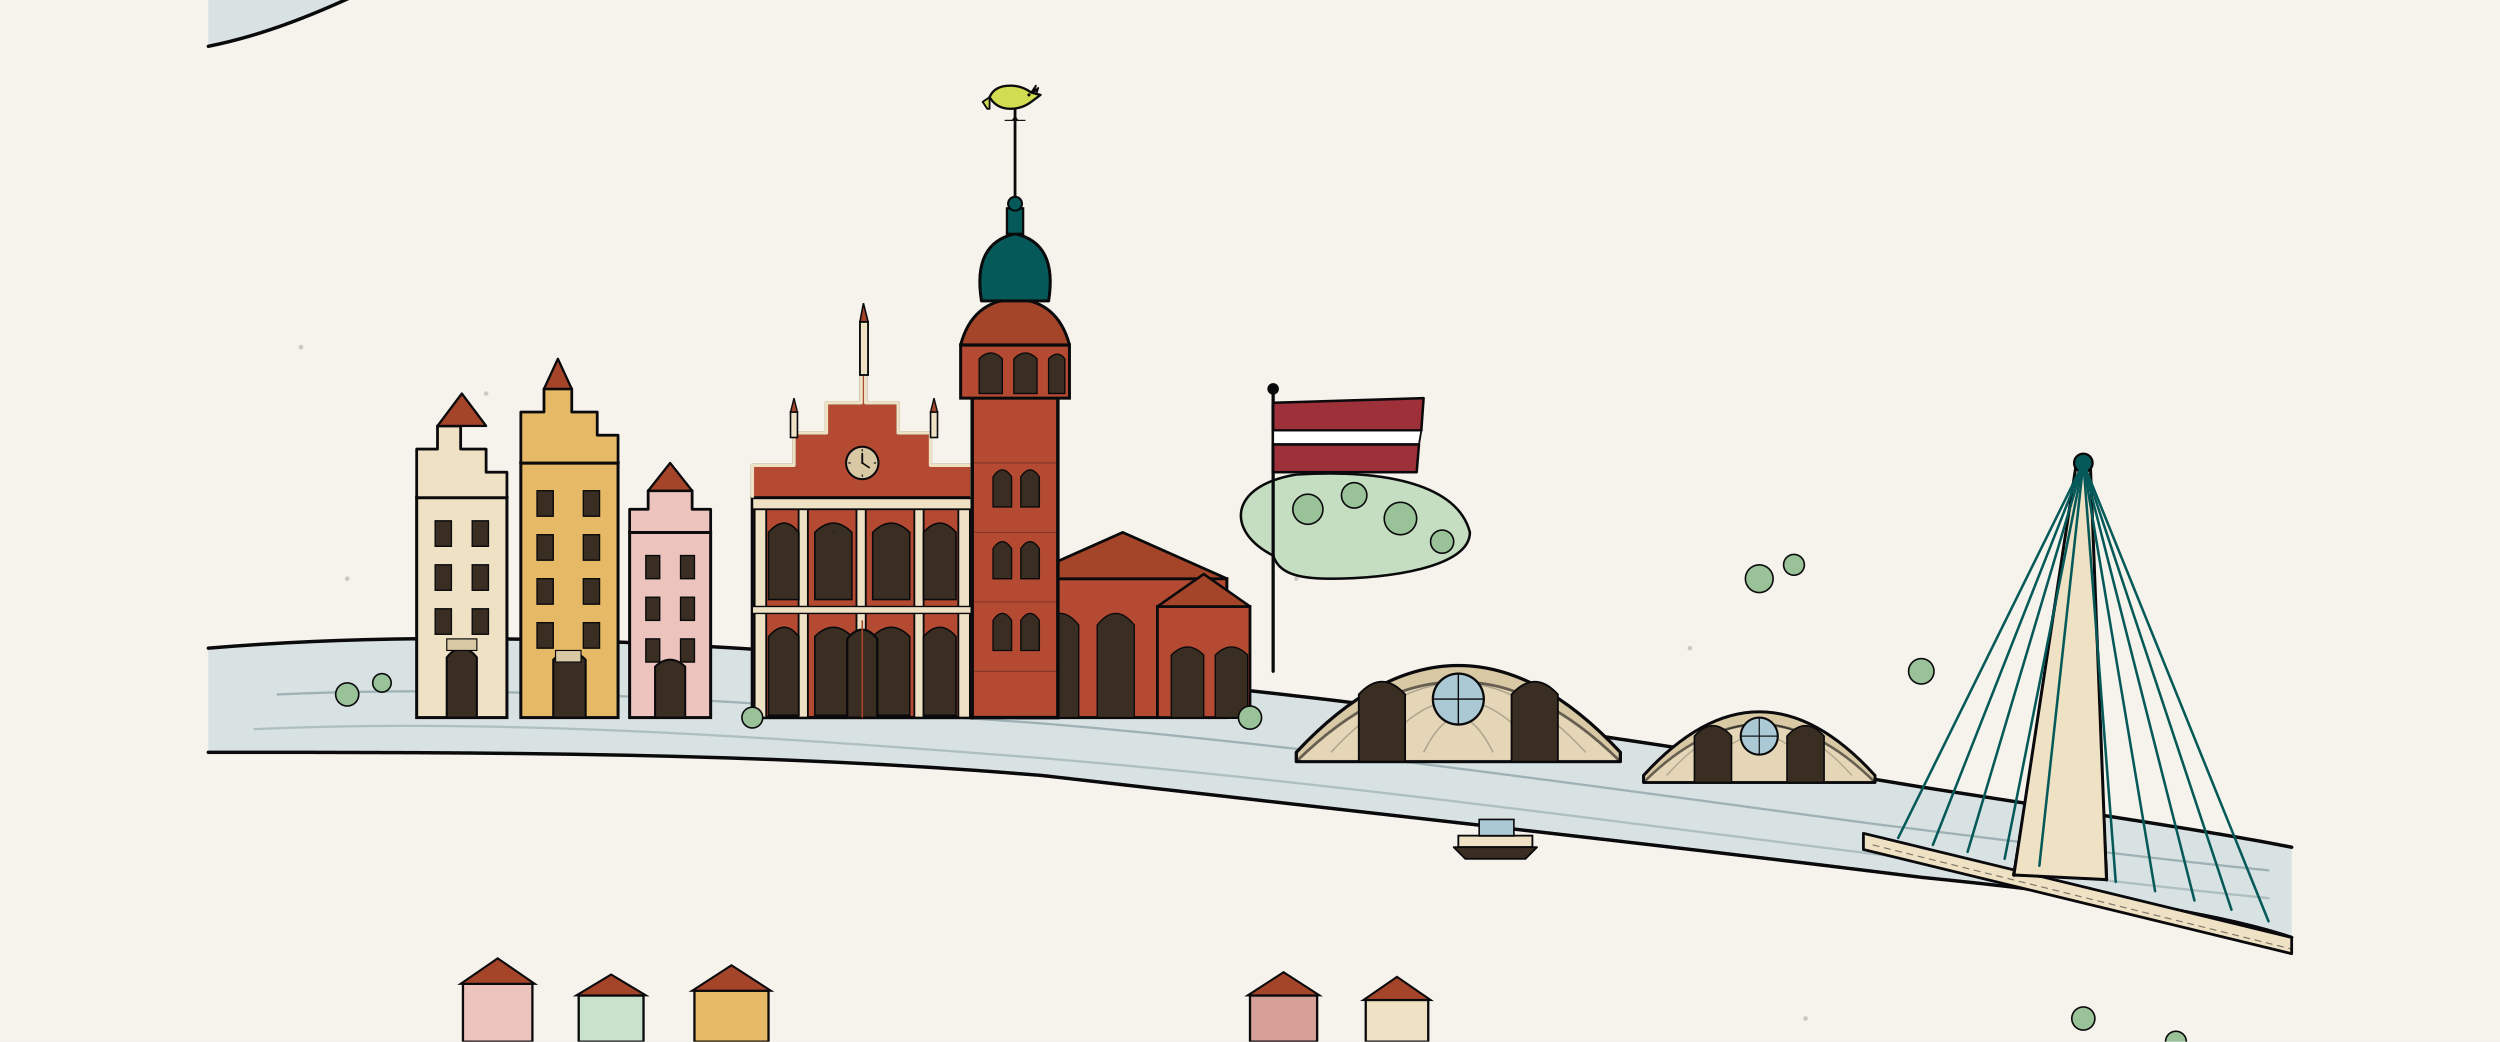
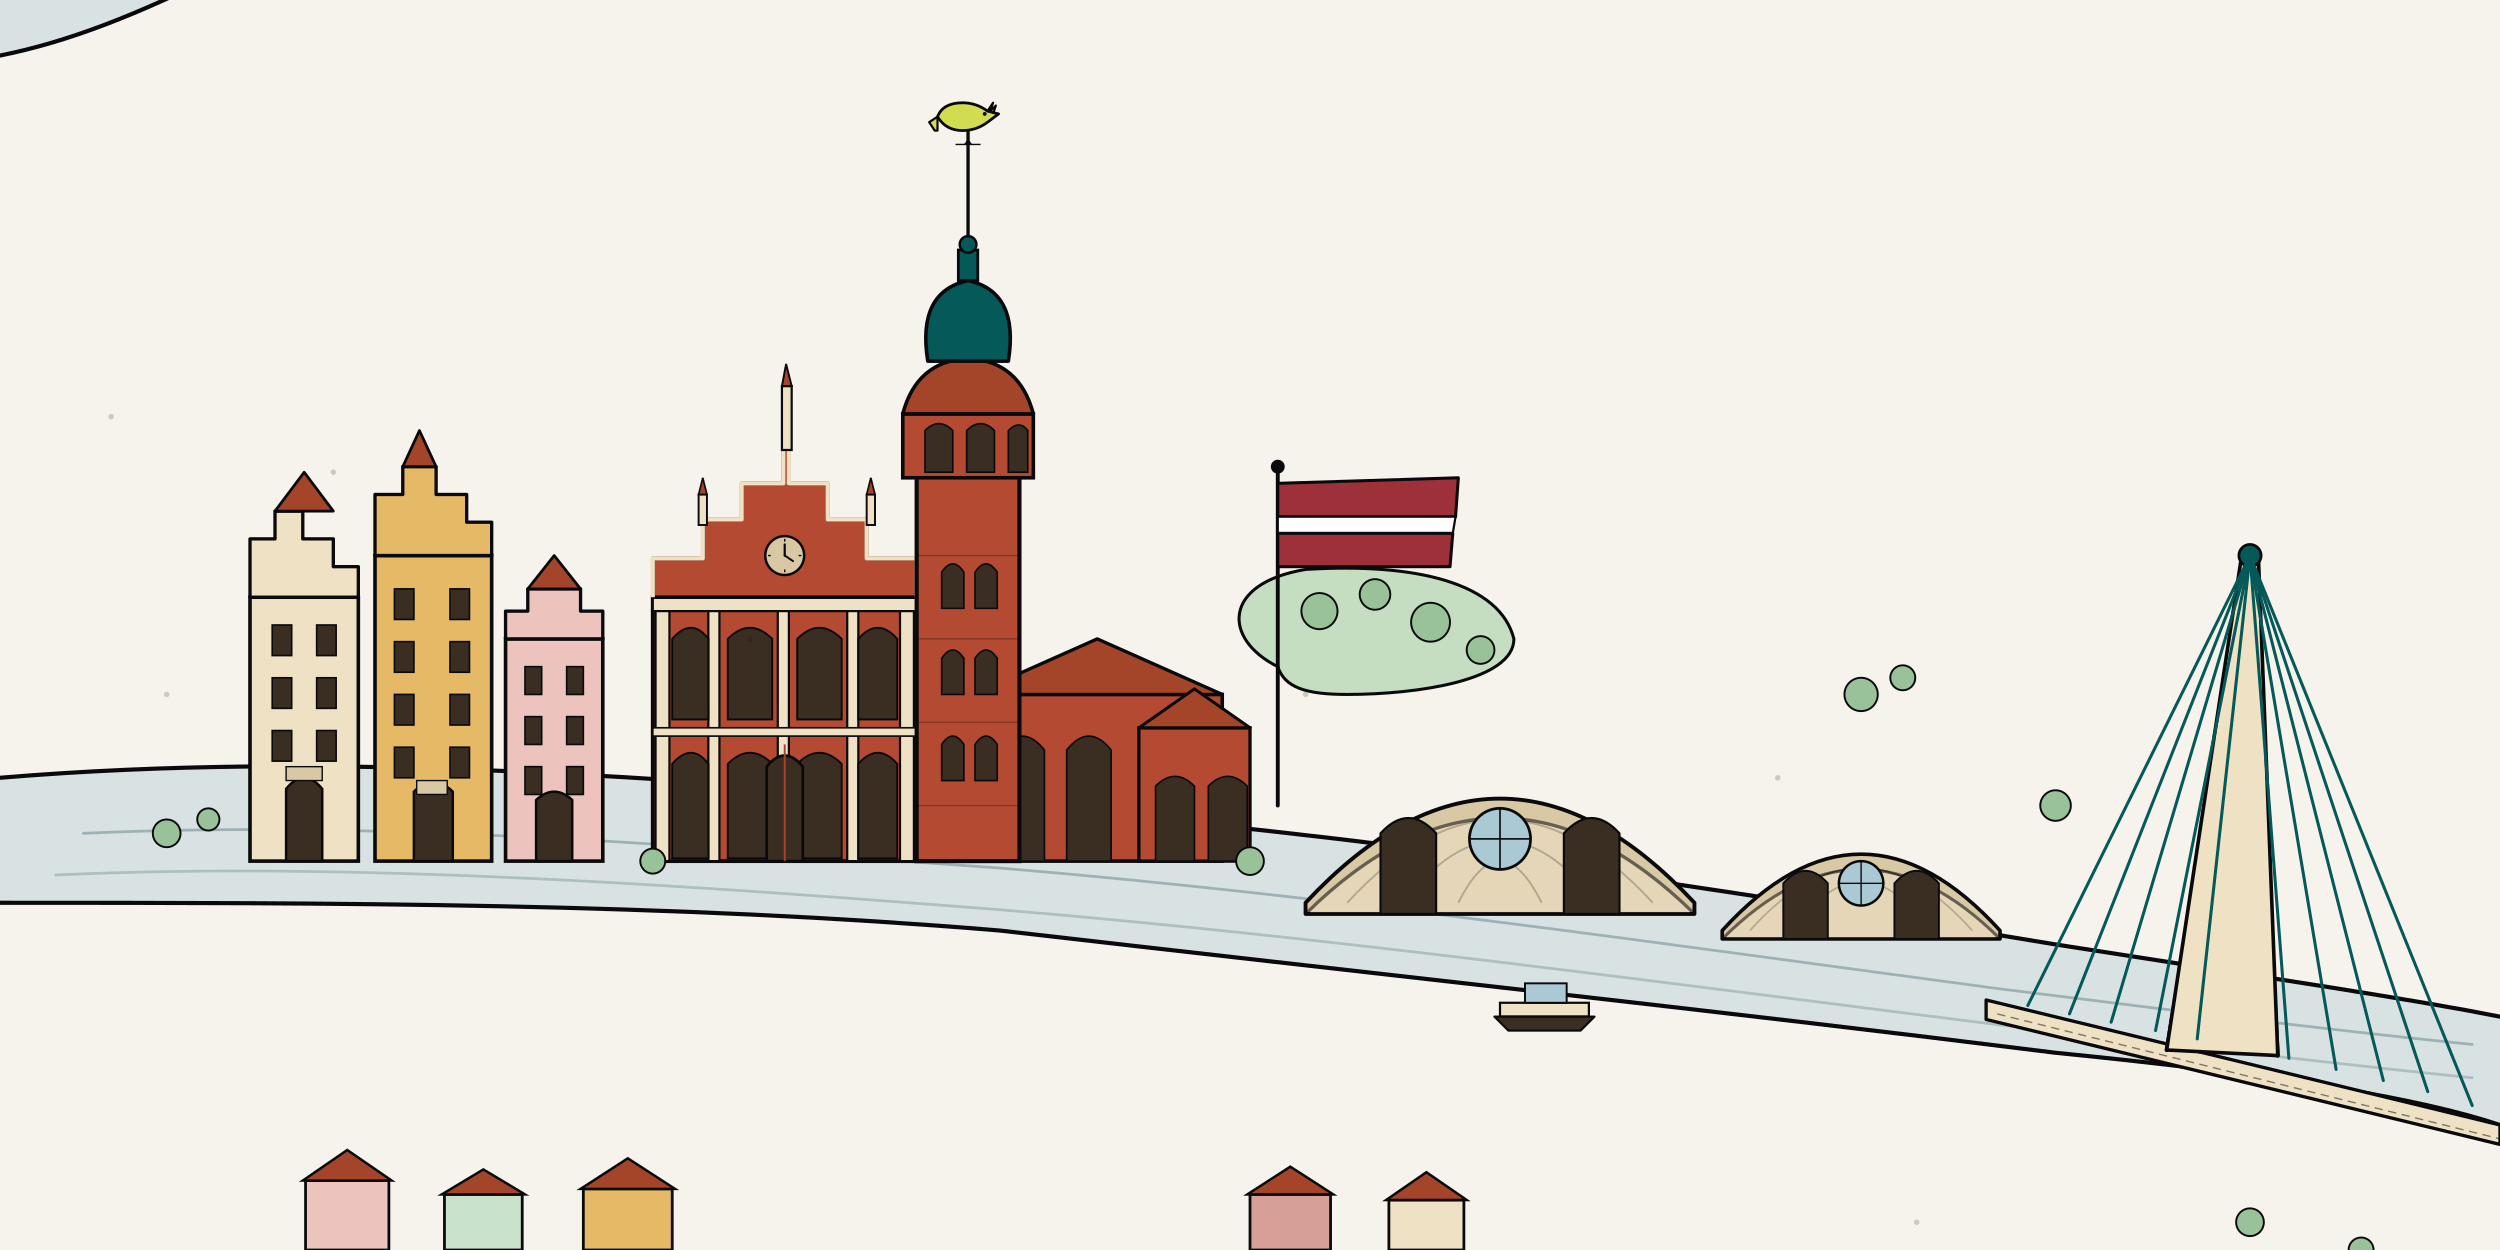
- <svg xmlns="http://www.w3.org/2000/svg" viewBox="-180 200 2160 900" preserveAspectRatio="xMidYMid slice">
-   <rect x="-180" width="2160" height="1200" fill="#f6f3ec" />
+ <svg xmlns="http://www.w3.org/2000/svg" viewBox="0 200 1800 900" preserveAspectRatio="xMidYMid slice">
+   <rect width="1800" height="1200" fill="#f6f3ec" />
  <path d="M 0 0 L 360 0 C 320 60 240 130 160 180 C 100 210 50 230 0 240 Z" fill="#d9e2e3" />
  <g fill="none" stroke="#6e8a90" stroke-width="2" stroke-linecap="round" opacity="0.55">
    <path d="M 40 90 q 30 -10 60 0 t 60 0" />
    <path d="M 80 170 q 30 -10 60 0 t 60 0" />
    <path d="M 200 60 q 26 -10 52 0 t 52 0" />
  </g>
  <path d="M 0 240 C 50 230 100 210 160 180 C 240 130 320 60 360 0" fill="none" stroke="#0a0a0c" stroke-width="3" stroke-linecap="round" stroke-linejoin="round" />
  <path d="M 0 760 C 240 740 480 760 720 780 C 980 800 1240 840 1480 880 C 1640 905 1740 920 1800 932 L 1800 1010 C 1740 990 1640 974 1480 958 C 1240 928 980 900 720 870 C 480 850 240 850 0 850 Z" fill="#d9e2e3" />
  <path d="M 60 800 C 280 790 500 810 720 825 C 960 845 1200 880 1440 912 C 1600 932 1700 944 1780 952" fill="none" stroke="#6e8a90" stroke-width="2" stroke-linecap="round" opacity="0.55" />
  <path d="M 40 830 C 260 820 500 838 720 855 C 960 875 1200 908 1440 938 C 1600 956 1700 968 1780 976" fill="none" stroke="#6e8a90" stroke-width="2" stroke-linecap="round" opacity="0.4" />
  <path d="M 0 760 C 240 740 480 760 720 780 C 980 800 1240 840 1480 880 C 1640 905 1740 920 1800 932" fill="none" stroke="#0a0a0c" stroke-width="3" stroke-linecap="round" stroke-linejoin="round" />
  <path d="M 0 850 C 240 850 480 850 720 870 C 980 900 1240 928 1480 958 C 1640 974 1740 990 1800 1010" fill="none" stroke="#0a0a0c" stroke-width="3" stroke-linecap="round" stroke-linejoin="round" />
  <path d="M 920 680 C 880 660 880 620 940 610 C 1020 605 1080 620 1090 660 C 1090 690 1020 700 970 700 C 940 700 925 695 920 680 Z" fill="#c5dec2" stroke="#0a0a0c" stroke-width="2.2" stroke-linejoin="round" />
  <g fill="#99c298" stroke="#0a0a0c" stroke-width="1.4">
    <circle cx="950" cy="640" r="13" />
    <circle cx="990" cy="628" r="11" />
    <circle cx="1030" cy="648" r="14" />
    <circle cx="1066" cy="668" r="10" />
  </g>
  <g>
    <rect x="180" y="630" width="78" height="190" fill="#efe1c4" stroke="#0a0a0c" stroke-width="2.6" />
    <polygon points="180,630 258,630 258,608 240,608 240,588 218,588 218,568 198,568 198,588 180,588 180,608" fill="#efe1c4" stroke="#0a0a0c" stroke-width="2.4" stroke-linejoin="round" />
    <polygon points="198,568 240,568 219,540" fill="#a4452a" stroke="#0a0a0c" stroke-width="2" stroke-linejoin="round" />
    <path d="M 206 820 L 206 768 Q 219 752 232 768 L 232 820 Z" fill="#3a2e22" stroke="#0a0a0c" stroke-width="1.8" />
    <g fill="#3a2e22" stroke="#0a0a0c" stroke-width="1.2">
      <rect x="196" y="650" width="14" height="22" />
      <rect x="228" y="650" width="14" height="22" />
      <rect x="196" y="688" width="14" height="22" />
      <rect x="228" y="688" width="14" height="22" />
      <rect x="196" y="726" width="14" height="22" />
      <rect x="228" y="726" width="14" height="22" />
    </g>
    <rect x="206" y="752" width="26" height="10" fill="#d8c8a4" stroke="#0a0a0c" stroke-width="1" />
    <rect x="270" y="600" width="84" height="220" fill="#e5b966" stroke="#0a0a0c" stroke-width="2.6" />
    <polygon points="270,600 354,600 354,576 336,576 336,556 314,556 314,536 290,536 290,556 270,556 270,576" fill="#e5b966" stroke="#0a0a0c" stroke-width="2.4" stroke-linejoin="round" />
    <polygon points="290,536 314,536 302,510" fill="#a4452a" stroke="#0a0a0c" stroke-width="2" stroke-linejoin="round" />
    <path d="M 298 820 L 298 770 Q 312 756 326 770 L 326 820 Z" fill="#3a2e22" stroke="#0a0a0c" stroke-width="1.8" />
    <g fill="#3a2e22" stroke="#0a0a0c" stroke-width="1.2">
      <rect x="284" y="624" width="14" height="22" />
      <rect x="324" y="624" width="14" height="22" />
      <rect x="284" y="662" width="14" height="22" />
      <rect x="324" y="662" width="14" height="22" />
      <rect x="284" y="700" width="14" height="22" />
      <rect x="324" y="700" width="14" height="22" />
      <rect x="284" y="738" width="14" height="22" />
      <rect x="324" y="738" width="14" height="22" />
    </g>
    <rect x="300" y="762" width="22" height="10" fill="#d8c8a4" stroke="#0a0a0c" stroke-width="1" />
    <rect x="364" y="660" width="70" height="160" fill="#ecc4bd" stroke="#0a0a0c" stroke-width="2.6" />
    <polygon points="364,660 434,660 434,640 418,640 418,624 380,624 380,640 364,640" fill="#ecc4bd" stroke="#0a0a0c" stroke-width="2.4" stroke-linejoin="round" />
    <polygon points="380,624 418,624 399,600" fill="#a4452a" stroke="#0a0a0c" stroke-width="2" stroke-linejoin="round" />
    <path d="M 386 820 L 386 776 Q 399 764 412 776 L 412 820 Z" fill="#3a2e22" stroke="#0a0a0c" stroke-width="1.8" />
    <g fill="#3a2e22" stroke="#0a0a0c" stroke-width="1.2">
      <rect x="378" y="680" width="12" height="20" />
      <rect x="408" y="680" width="12" height="20" />
      <rect x="378" y="716" width="12" height="20" />
      <rect x="408" y="716" width="12" height="20" />
      <rect x="378" y="752" width="12" height="20" />
      <rect x="408" y="752" width="12" height="20" />
    </g>
  </g>
  <g>
    <rect x="470" y="630" width="190" height="190" fill="#b54a32" stroke="#0a0a0c" stroke-width="2.8" />
    <g fill="#efe1c4" stroke="#0a0a0c" stroke-width="1.6">
      <rect x="472" y="630" width="10" height="190" />
      <rect x="510" y="630" width="8" height="190" />
      <rect x="560" y="630" width="8" height="190" />
      <rect x="610" y="630" width="8" height="190" />
      <rect x="648" y="630" width="10" height="190" />
    </g>
    <rect x="470" y="630" width="190" height="10" fill="#efe1c4" stroke="#0a0a0c" stroke-width="1.6" />
    <rect x="470" y="724" width="190" height="6" fill="#efe1c4" stroke="#0a0a0c" stroke-width="1.2" />
    <g fill="#3a2e22" stroke="#0a0a0c" stroke-width="1.4">
      <path d="M 524 718 L 524 660 Q 540 644 556 660 L 556 718 Z" />
      <path d="M 574 718 L 574 660 Q 590 644 606 660 L 606 718 Z" />
      <path d="M 618 718 L 618 660 Q 632 644 646 660 L 646 718 Z" />
      <path d="M 484 718 L 484 660 Q 498 644 510 660 L 510 718 Z" />
    </g>
    <g fill="#3a2e22" stroke="#0a0a0c" stroke-width="1.4">
      <path d="M 524 818 L 524 750 Q 540 734 556 750 L 556 818 Z" />
      <path d="M 574 818 L 574 750 Q 590 734 606 750 L 606 818 Z" />
      <path d="M 618 818 L 618 750 Q 632 734 646 750 L 646 818 Z" />
      <path d="M 484 818 L 484 750 Q 498 734 510 750 L 510 818 Z" />
    </g>
    <g fill="#b54a32" stroke="#0a0a0c" stroke-width="2.6" stroke-linejoin="round">
      <polygon points="470,630 660,630 660,602 624,602 624,574 596,574 596,548 568,548 568,548 568,520 564,520 564,548 534,548 534,574 506,574 506,602 470,602" />
    </g>
    <g fill="none" stroke="#efe1c4" stroke-width="3" stroke-linejoin="round">
      <polyline points="470,630 470,602 506,602 506,574 534,574 534,548 564,548 564,520 568,520 568,548 596,548 596,574 624,574 624,602 660,602 660,630" />
    </g>
    <rect x="563" y="478" width="7" height="46" fill="#efe1c4" stroke="#0a0a0c" stroke-width="1.6" />
    <polygon points="563,478 570,478 566,462" fill="#a4452a" stroke="#0a0a0c" stroke-width="1.4" />
    <rect x="503" y="556" width="6" height="22" fill="#efe1c4" stroke="#0a0a0c" stroke-width="1.4" />
    <rect x="624" y="556" width="6" height="22" fill="#efe1c4" stroke="#0a0a0c" stroke-width="1.4" />
    <polygon points="503,556 509,556 506,544" fill="#a4452a" stroke="#0a0a0c" stroke-width="1.2" />
    <polygon points="624,556 630,556 627,544" fill="#a4452a" stroke="#0a0a0c" stroke-width="1.2" />
    <circle cx="565" cy="600" r="14" fill="#d8c8a4" stroke="#0a0a0c" stroke-width="1.8" />
    <line x1="565" y1="600" x2="565" y2="592" stroke="#0a0a0c" stroke-width="1.6" stroke-linecap="round" />
    <line x1="565" y1="600" x2="571" y2="604" stroke="#0a0a0c" stroke-width="1.4" stroke-linecap="round" />
    <g stroke="#0a0a0c" stroke-width="1">
      <line x1="565" y1="588" x2="565" y2="590" />
      <line x1="577" y1="600" x2="575" y2="600" />
      <line x1="565" y1="612" x2="565" y2="610" />
      <line x1="553" y1="600" x2="555" y2="600" />
    </g>
    <path d="M 552 820 L 552 752 Q 565 736 578 752 L 578 820 Z" fill="#3a2e22" stroke="#0a0a0c" stroke-width="2" />
    <line x1="565" y1="736" x2="565" y2="820" stroke="#a4452a" stroke-width="1.4" />
  </g>
  <g>
    <rect x="700" y="700" width="180" height="120" fill="#b54a32" stroke="#0a0a0c" stroke-width="2.6" />
    <polygon points="700,700 790,660 880,700" fill="#a4452a" stroke="#0a0a0c" stroke-width="2.4" stroke-linejoin="round" />
    <rect x="820" y="724" width="80" height="96" fill="#b54a32" stroke="#0a0a0c" stroke-width="2.4" />
    <polygon points="820,724 860,696 900,724" fill="#a4452a" stroke="#0a0a0c" stroke-width="2.2" stroke-linejoin="round" />
    <g fill="#3a2e22" stroke="#0a0a0c" stroke-width="1.2">
      <path d="M 720 820 L 720 740 Q 736 720 752 740 L 752 820 Z" />
      <path d="M 768 820 L 768 740 Q 784 720 800 740 L 800 820 Z" />
      <path d="M 832 820 L 832 766 Q 846 752 860 766 L 860 820 Z" />
      <path d="M 870 820 L 870 766 Q 884 752 898 766 L 898 820 Z" />
    </g>
    <rect x="660" y="540" width="74" height="280" fill="#b54a32" stroke="#0a0a0c" stroke-width="3" />
    <g stroke="#0a0a0c" stroke-width="1" opacity="0.3">
      <line x1="660" y1="600" x2="734" y2="600" />
      <line x1="660" y1="660" x2="734" y2="660" />
      <line x1="660" y1="720" x2="734" y2="720" />
      <line x1="660" y1="780" x2="734" y2="780" />
    </g>
    <g fill="#3a2e22" stroke="#0a0a0c" stroke-width="1.2">
      <path d="M 678 638 L 678 612 Q 686 600 694 612 L 694 638 Z" />
      <path d="M 702 638 L 702 612 Q 710 600 718 612 L 718 638 Z" />
      <path d="M 678 700 L 678 674 Q 686 662 694 674 L 694 700 Z" />
      <path d="M 702 700 L 702 674 Q 710 662 718 674 L 718 700 Z" />
      <path d="M 678 762 L 678 736 Q 686 724 694 736 L 694 762 Z" />
      <path d="M 702 762 L 702 736 Q 710 724 718 736 L 718 762 Z" />
    </g>
    <rect x="650" y="498" width="94" height="46" fill="#b54a32" stroke="#0a0a0c" stroke-width="2.6" />
    <g fill="#3a2e22" stroke="#0a0a0c" stroke-width="1.2">
      <path d="M 666 540 L 666 510 Q 676 500 686 510 L 686 540 Z" />
      <path d="M 696 540 L 696 510 Q 706 500 716 510 L 716 540 Z" />
      <path d="M 726 540 L 726 510 Q 734 502 740 510 L 740 540 Z" />
    </g>
    <path d="M 650 498 Q 660 460 697 458 Q 734 460 744 498 Z" fill="#a4452a" stroke="#0a0a0c" stroke-width="2.6" stroke-linejoin="round" />
    <path d="M 668 460 Q 660 410 697 402 Q 734 410 726 460 Z" fill="#055959" stroke="#0a0a0c" stroke-width="2.6" stroke-linejoin="round" />
    <rect x="690" y="380" width="14" height="22" fill="#055959" stroke="#0a0a0c" stroke-width="2" />
    <circle cx="697" cy="376" r="6" fill="#055959" stroke="#0a0a0c" stroke-width="1.8" />
    <line x1="697" y1="370" x2="697" y2="290" stroke="#0a0a0c" stroke-width="2.4" stroke-linecap="round" />
    <g transform="translate(697 290)">
      <path d="M -22 -6 Q -18 -16 -4 -16 Q 6 -16 14 -10 L 22 -8 L 14 -2 Q 6 4 -4 4 Q -16 4 -22 -6 Z" fill="#d2dc50" stroke="#0a0a0c" stroke-width="2" stroke-linejoin="round" />
      <path d="M 14 -10 L 18 -16 L 16 -10 L 20 -14 L 18 -8" fill="none" stroke="#0a0a0c" stroke-width="1.6" stroke-linejoin="round" />
      <circle cx="12" cy="-8" r="1.4" fill="#0a0a0c" />
      <path d="M -22 -6 L -28 -2 L -24 4 L -22 4 Z" fill="#d2dc50" stroke="#0a0a0c" stroke-width="1.6" stroke-linejoin="round" />
    </g>
    <line x1="697" y1="298" x2="697" y2="312" stroke="#0a0a0c" stroke-width="1.4" />
    <line x1="688" y1="304" x2="706" y2="304" stroke="#0a0a0c" stroke-width="1" />
    <polygon points="697,300 700,304 694,304" fill="#0a0a0c" />
  </g>
  <g>
    <line x1="920" y1="780" x2="920" y2="540" stroke="#0a0a0c" stroke-width="2.8" stroke-linecap="round" />
    <circle cx="920" cy="536" r="5" fill="#0a0a0c" />
    <path d="M 920 548 L 1050 544 L 1048 572 L 920 572 Z" fill="#9e3039" stroke="#0a0a0c" stroke-width="2.2" stroke-linejoin="round" />
    <path d="M 920 572 L 1048 572 L 1046 584 L 920 584 Z" fill="#ffffff" stroke="#0a0a0c" stroke-width="1.6" />
    <path d="M 920 584 L 1046 584 L 1044 608 L 920 608 Z" fill="#9e3039" stroke="#0a0a0c" stroke-width="2.2" stroke-linejoin="round" />
  </g>
  <g>
    <path d="M 940 850 Q 1080 700 1220 850 L 1220 858 L 940 858 Z" fill="#d8c8a4" stroke="#0a0a0c" stroke-width="2.8" stroke-linejoin="round" />
    <g fill="none" stroke="#0a0a0c" stroke-width="1.4" opacity="0.55">
      <path d="M 970 850 Q 1080 730 1190 850" />
      <path d="M 1010 850 Q 1080 760 1150 850" />
      <path d="M 1050 850 Q 1080 790 1110 850" />
    </g>
    <path d="M 940 858 Q 1080 720 1220 858 Z" fill="#efe1c4" stroke="#0a0a0c" stroke-width="2.4" stroke-linejoin="round" opacity="0.55" />
    <g fill="#3a2e22" stroke="#0a0a0c" stroke-width="1.6">
      <path d="M 994 858 L 994 800 Q 1014 778 1034 800 L 1034 858 Z" />
      <path d="M 1126 858 L 1126 800 Q 1146 778 1166 800 L 1166 858 Z" />
    </g>
    <circle cx="1080" cy="804" r="22" fill="#aac9d4" stroke="#0a0a0c" stroke-width="2" />
    <line x1="1058" y1="804" x2="1102" y2="804" stroke="#0a0a0c" stroke-width="1.2" />
    <line x1="1080" y1="782" x2="1080" y2="826" stroke="#0a0a0c" stroke-width="1.2" />
    <path d="M 1240 870 Q 1340 760 1440 870 L 1440 876 L 1240 876 Z" fill="#d8c8a4" stroke="#0a0a0c" stroke-width="2.6" stroke-linejoin="round" />
    <g fill="none" stroke="#0a0a0c" stroke-width="1.2" opacity="0.55">
      <path d="M 1260 870 Q 1340 780 1420 870" />
      <path d="M 1290 870 Q 1340 800 1390 870" />
    </g>
    <path d="M 1240 876 Q 1340 776 1440 876 Z" fill="#efe1c4" stroke="#0a0a0c" stroke-width="2.2" stroke-linejoin="round" opacity="0.55" />
    <g fill="#3a2e22" stroke="#0a0a0c" stroke-width="1.4">
      <path d="M 1284 876 L 1284 836 Q 1300 818 1316 836 L 1316 876 Z" />
      <path d="M 1364 876 L 1364 836 Q 1380 818 1396 836 L 1396 876 Z" />
    </g>
    <circle cx="1340" cy="836" r="16" fill="#aac9d4" stroke="#0a0a0c" stroke-width="1.8" />
    <line x1="1324" y1="836" x2="1356" y2="836" stroke="#0a0a0c" stroke-width="1" />
    <line x1="1340" y1="820" x2="1340" y2="852" stroke="#0a0a0c" stroke-width="1" />
  </g>
  <g>
    <path d="M 1430 920 L 1800 1010 L 1800 1024 L 1430 934 Z" fill="#efe1c4" stroke="#0a0a0c" stroke-width="2.4" stroke-linejoin="round" />
    <line x1="1438" y1="930" x2="1800" y2="1020" stroke="#0a0a0c" stroke-width="1" stroke-dasharray="6 4" opacity="0.5" />
    <g stroke="#0a0a0c" stroke-width="3" fill="none" stroke-linejoin="round" stroke-linecap="round">
      <line x1="1560" y1="956" x2="1620" y2="600" />
      <line x1="1640" y1="960" x2="1620" y2="600" />
    </g>
    <polygon points="1614,600 1626,600 1640,960 1560,956" fill="#efe1c4" stroke="#0a0a0c" stroke-width="2.6" stroke-linejoin="round" />
    <circle cx="1620" cy="600" r="8" fill="#055959" stroke="#0a0a0c" stroke-width="2" />
    <g stroke="#055959" stroke-width="2.2" stroke-linecap="round">
      <line x1="1620" y1="600" x2="1460" y2="924" />
      <line x1="1620" y1="600" x2="1490" y2="930" />
      <line x1="1620" y1="600" x2="1520" y2="936" />
      <line x1="1620" y1="600" x2="1552" y2="942" />
      <line x1="1620" y1="600" x2="1582" y2="948" />
      <line x1="1620" y1="600" x2="1648" y2="962" />
      <line x1="1620" y1="600" x2="1682" y2="970" />
      <line x1="1620" y1="600" x2="1716" y2="978" />
      <line x1="1620" y1="600" x2="1748" y2="986" />
      <line x1="1620" y1="600" x2="1780" y2="996" />
    </g>
  </g>
  <g>
    <rect x="1080" y="922" width="64" height="10" fill="#efe1c4" stroke="#0a0a0c" stroke-width="1.6" />
    <polygon points="1076,932 1148,932 1138,942 1086,942" fill="#3a2e22" stroke="#0a0a0c" stroke-width="1.6" stroke-linejoin="round" />
    <rect x="1098" y="908" width="30" height="14" fill="#aac9d4" stroke="#0a0a0c" stroke-width="1.4" />
  </g>
  <g fill="#99c298" stroke="#0a0a0c" stroke-width="1.4">
    <circle cx="120" cy="800" r="10" />
    <circle cx="150" cy="790" r="8" />
    <circle cx="470" cy="820" r="9" />
    <circle cx="900" cy="820" r="10" />
    <circle cx="1340" cy="700" r="12" />
    <circle cx="1370" cy="688" r="9" />
    <circle cx="1480" cy="780" r="11" />
    <circle cx="1620" cy="1080" r="10" />
    <circle cx="1700" cy="1100" r="9" />
    <circle cx="1500" cy="1120" r="10" />
  </g>
  <g>
    <rect x="220" y="1050" width="60" height="50" fill="#ecc4bd" stroke="#0a0a0c" stroke-width="2" />
    <polygon points="218,1050 282,1050 250,1028" fill="#a4452a" stroke="#0a0a0c" stroke-width="1.8" />
    <rect x="320" y="1060" width="56" height="40" fill="#c8e2cb" stroke="#0a0a0c" stroke-width="2" />
    <polygon points="318,1060 378,1060 348,1042" fill="#a4452a" stroke="#0a0a0c" stroke-width="1.8" />
    <rect x="420" y="1056" width="64" height="44" fill="#e5b966" stroke="#0a0a0c" stroke-width="2" />
    <polygon points="418,1056 486,1056 452,1034" fill="#a4452a" stroke="#0a0a0c" stroke-width="1.8" />
    <rect x="900" y="1060" width="58" height="40" fill="#d6a098" stroke="#0a0a0c" stroke-width="2" />
    <polygon points="898,1060 960,1060 929,1040" fill="#a4452a" stroke="#0a0a0c" stroke-width="1.8" />
    <rect x="1000" y="1064" width="54" height="36" fill="#efe1c4" stroke="#0a0a0c" stroke-width="2" />
    <polygon points="998,1064 1056,1064 1027,1044" fill="#a4452a" stroke="#0a0a0c" stroke-width="1.8" />
  </g>
  <g fill="#0a0a0c" opacity="0.18">
    <circle cx="120" cy="700" r="2" />
    <circle cx="540" cy="660" r="2" />
    <circle cx="940" cy="700" r="2" />
    <circle cx="1280" cy="760" r="2" />
    <circle cx="1620" cy="1140" r="2" />
    <circle cx="280" cy="1140" r="2" />
    <circle cx="800" cy="1140" r="2" />
    <circle cx="1380" cy="1080" r="2" />
    <circle cx="80" cy="500" r="2" />
    <circle cx="240" cy="540" r="2" />
  </g>
</svg>
